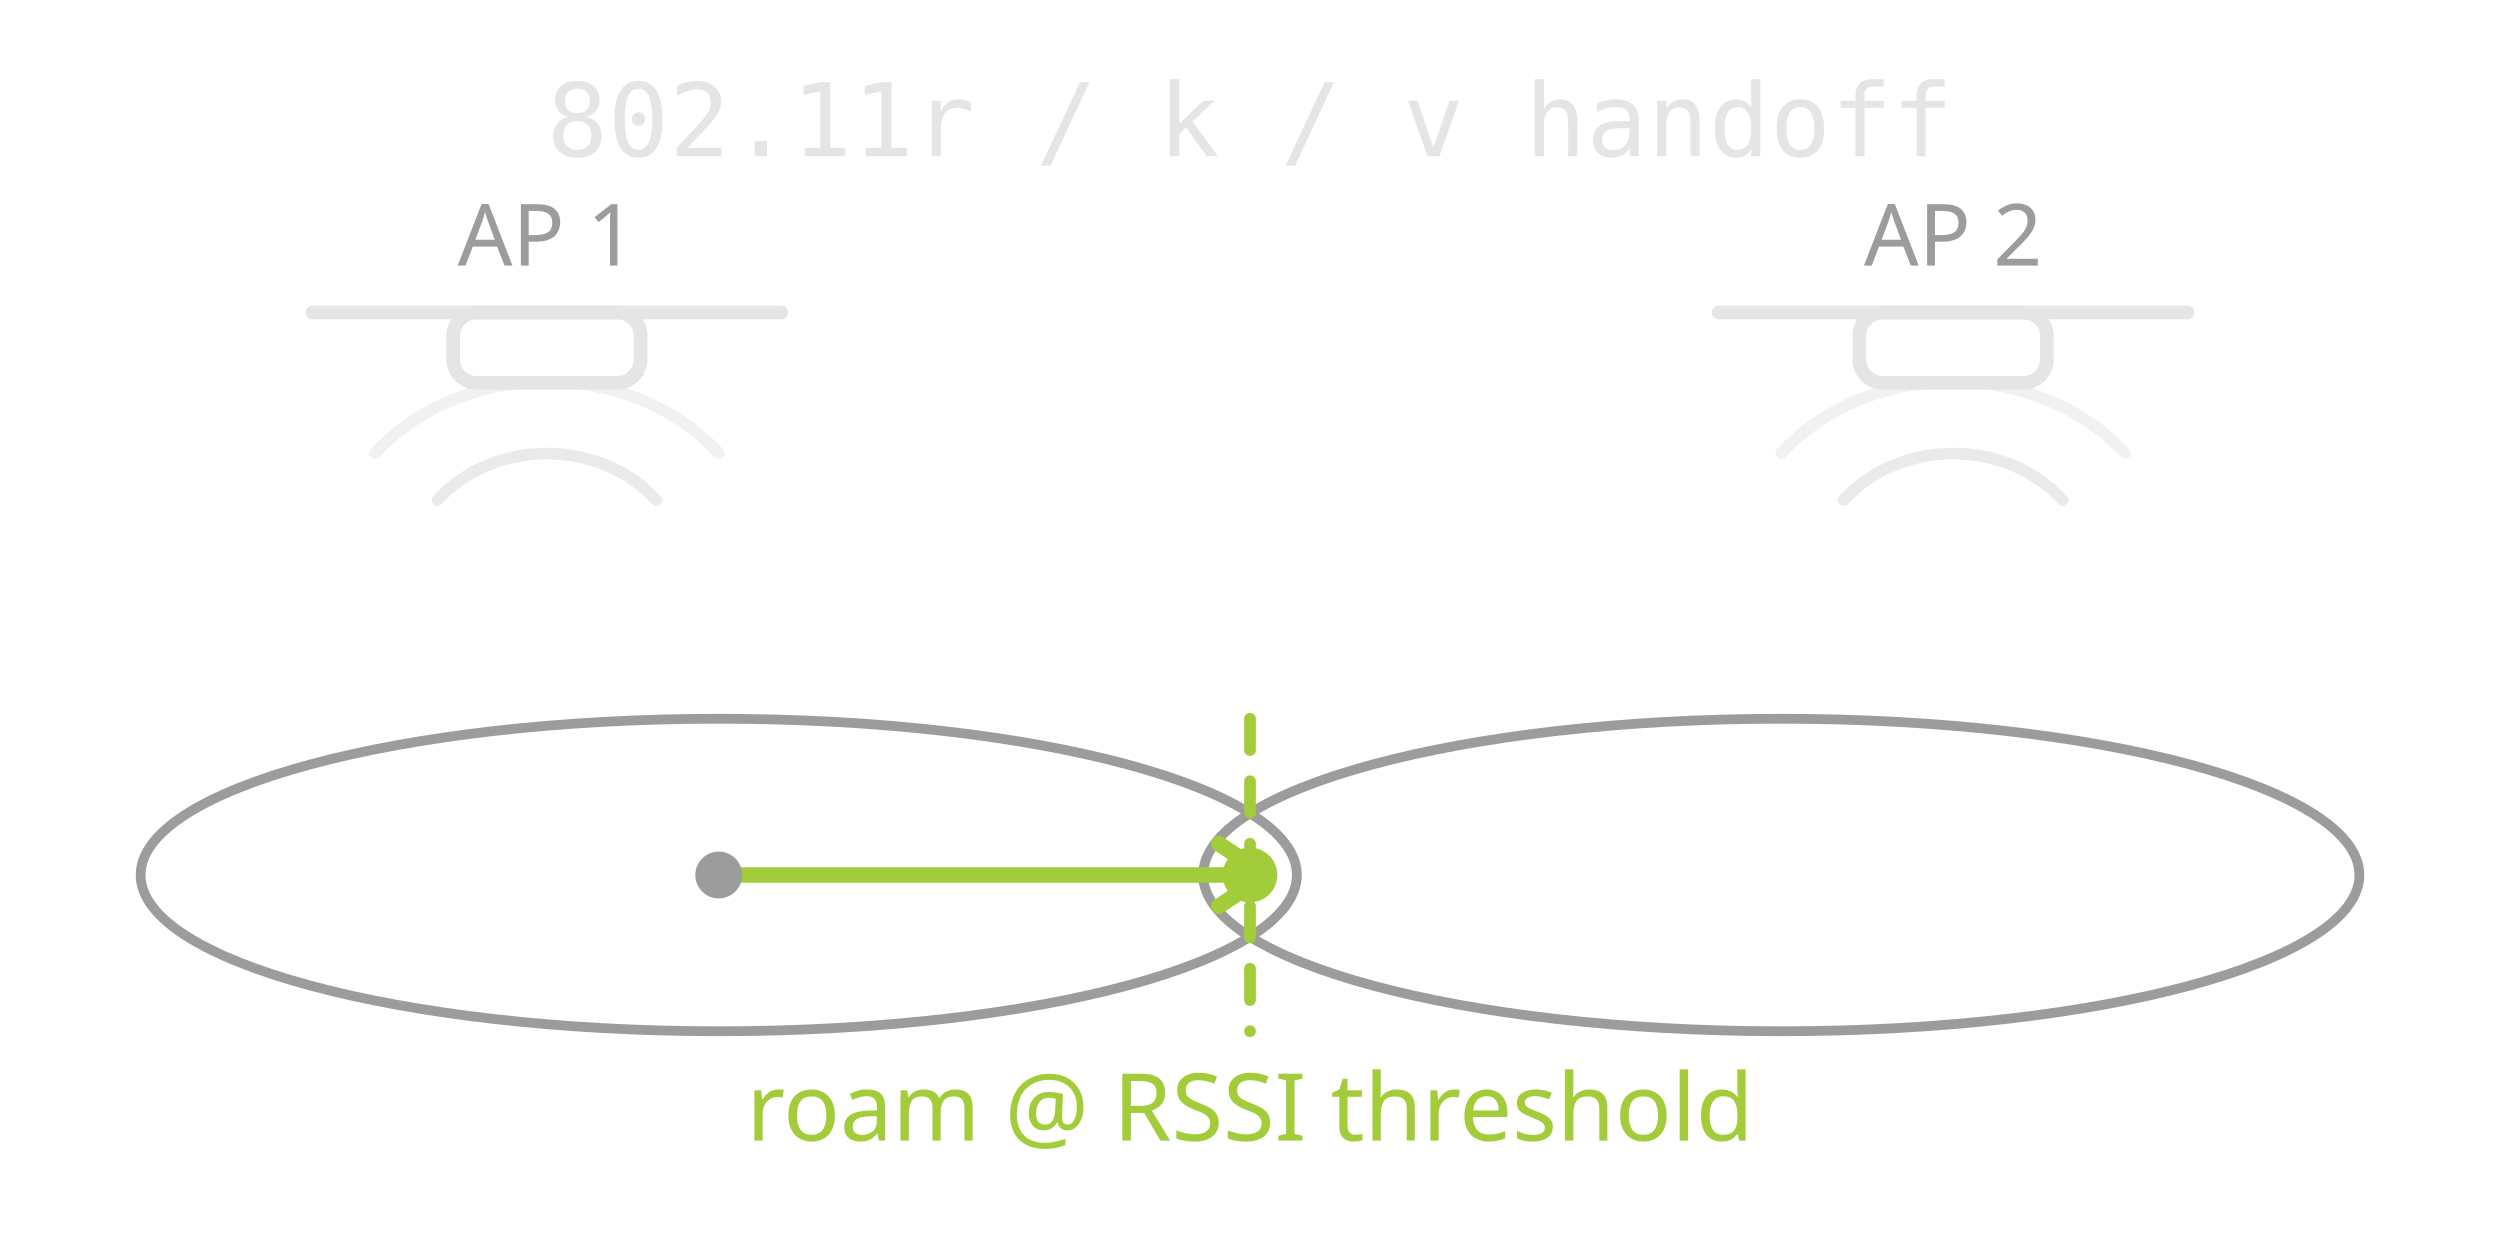
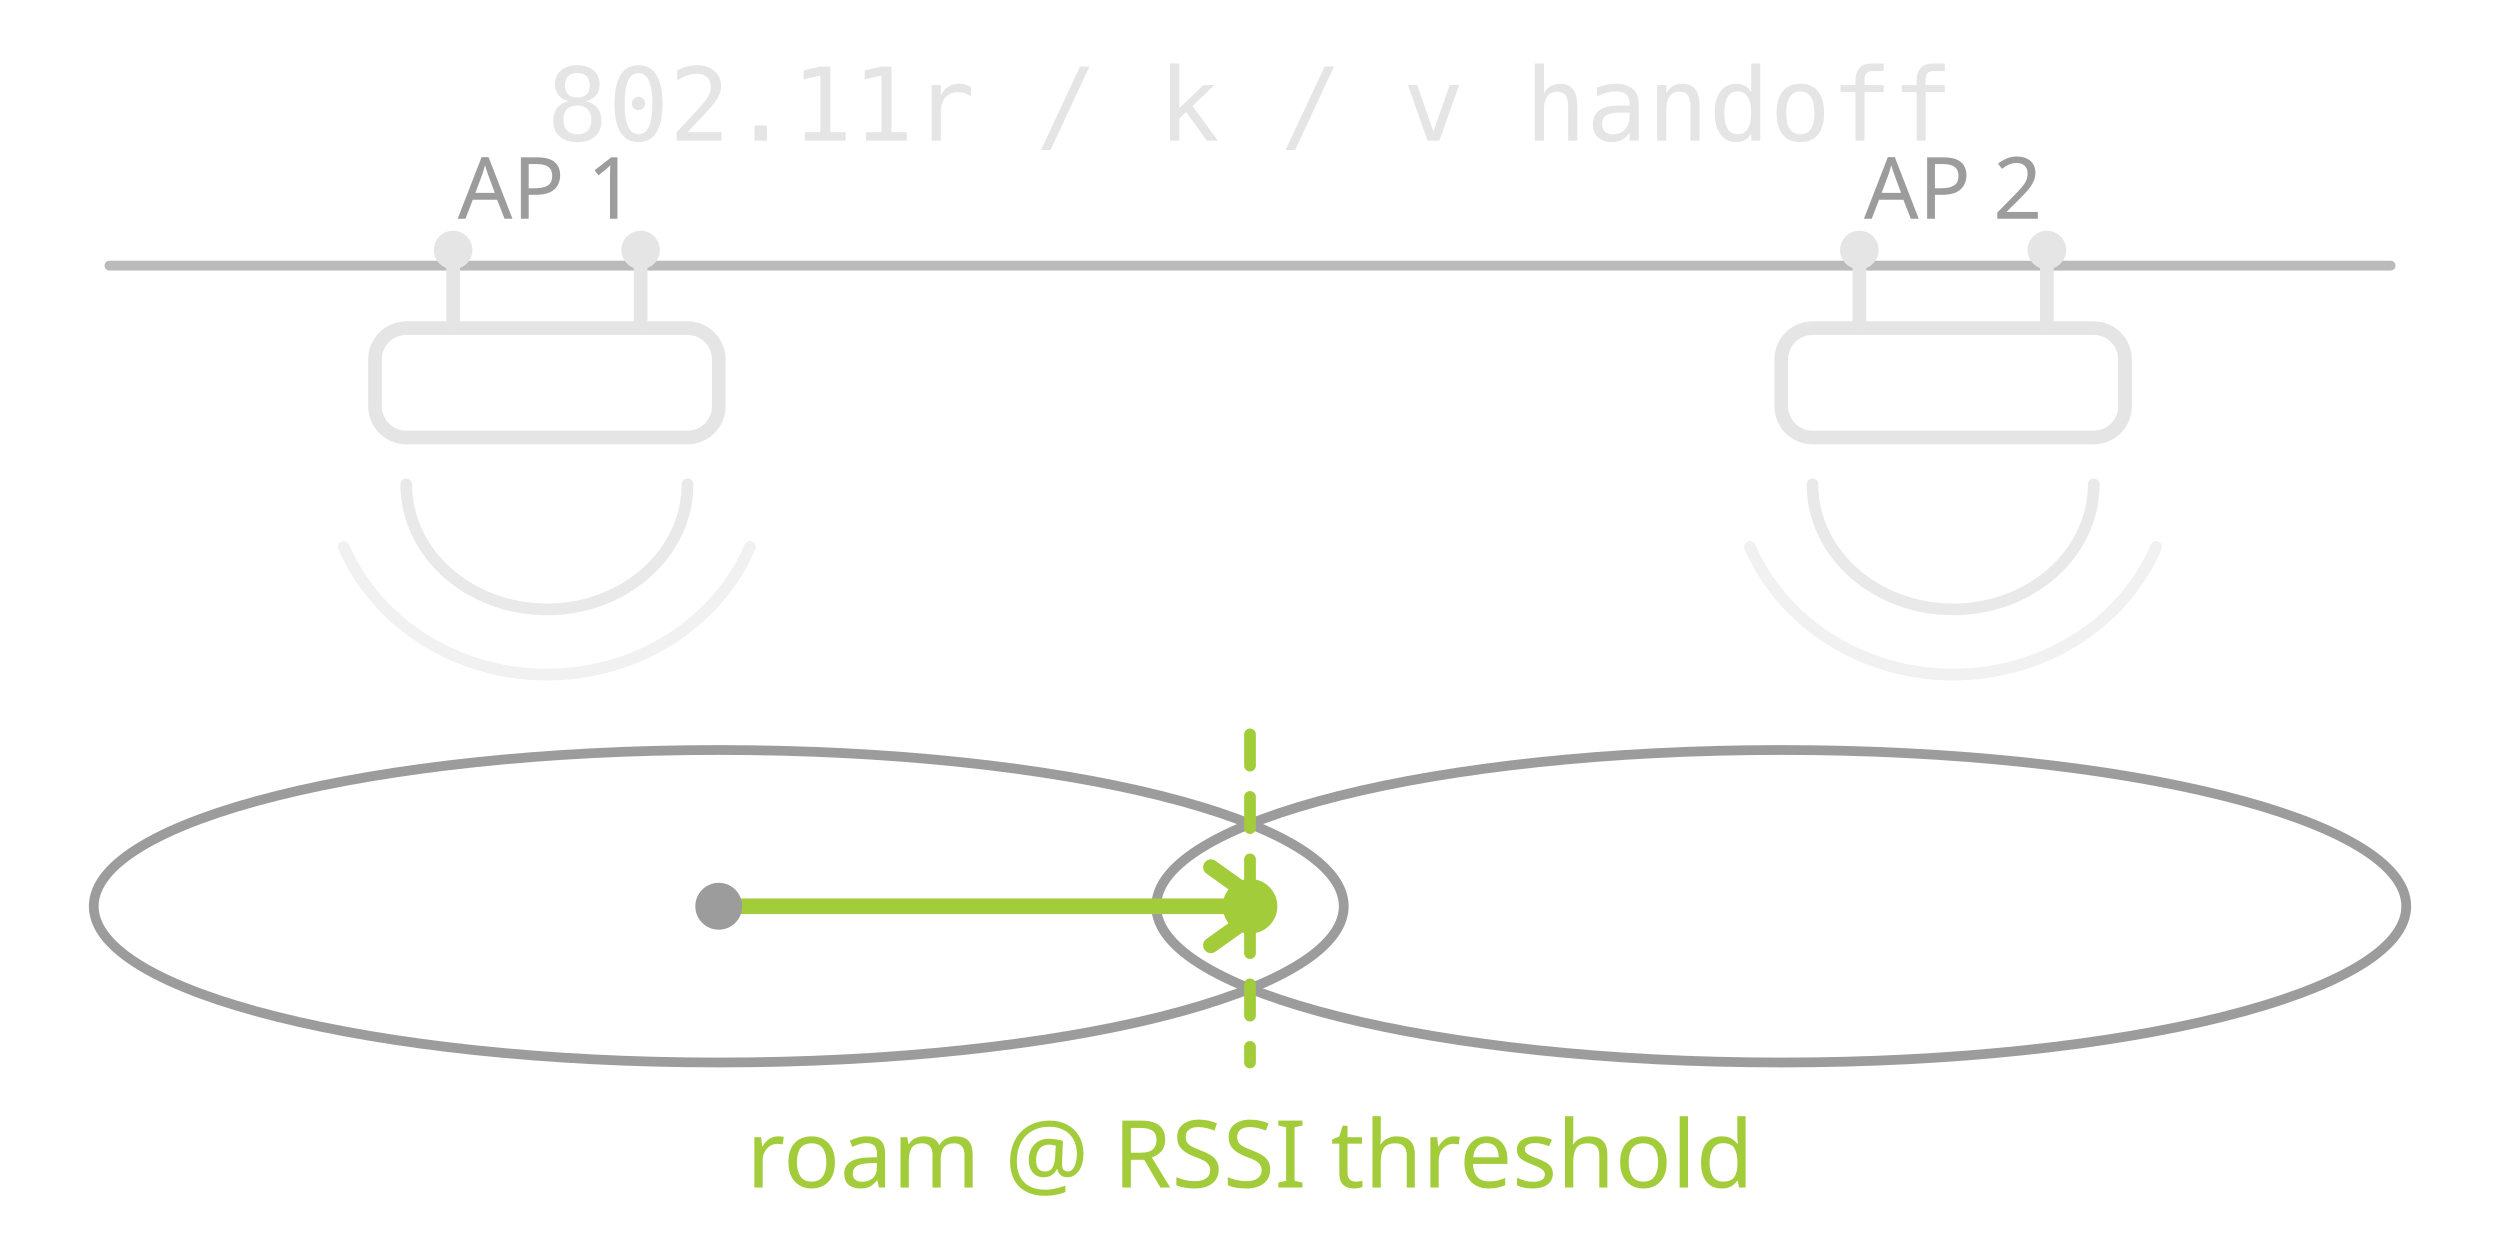
<svg xmlns="http://www.w3.org/2000/svg" viewBox="0 0 320 160" fill="none" font-family="IBM Plex Sans, sans-serif">
-   <text x="160" y="20" fill="#E5E5E5" font-size="13" font-weight="500" text-anchor="middle" font-family="DM Mono, monospace">802.11r / k / v handoff</text>
-   <g stroke="#E5E5E5" stroke-width="1.75" stroke-linecap="round" stroke-linejoin="round">
-     <line x1="40" y1="40" x2="100" y2="40" />
-     <rect x="58" y="40" width="24" height="9" rx="3" />
+   <text x="160" y="18" fill="#E5E5E5" font-size="13" font-weight="500" text-anchor="middle" font-family="DM Mono, monospace">802.11r / k / v handoff</text>
+   <line x1="14" y1="34" x2="306" y2="34" stroke="#9C9C9C" stroke-width="1.25" stroke-linecap="round" opacity="0.7" />
+   <g stroke="#E5E5E5" stroke-width="1.75" stroke-linecap="round" stroke-linejoin="round" fill="none">
+     <line x1="58" y1="34" x2="58" y2="42" />
+     <circle cx="58" cy="32" r="1.6" fill="#E5E5E5" />
+     <line x1="82" y1="34" x2="82" y2="42" />
+     <circle cx="82" cy="32" r="1.6" fill="#E5E5E5" />
+     <rect x="48" y="42" width="44" height="14" rx="4" />
  </g>
+   <text x="70" y="28" fill="#9C9C9C" font-size="11" font-weight="500" text-anchor="middle">AP 1</text>
  <g stroke="#E5E5E5" stroke-width="1.5" stroke-linecap="round" fill="none">
-     <path d="M48 58 A28 24 0 0 1 92 58" opacity="0.55" />
-     <path d="M56 64 A18 16 0 0 1 84 64" opacity="0.8" />
+     <path d="M52 62 A18 16 0 0 0 88 62" opacity="0.85" />
+     <path d="M44 70 A28 26 0 0 0 96 70" opacity="0.55" />
  </g>
-   <text x="70" y="34" fill="#9C9C9C" font-size="11" font-weight="500" text-anchor="middle">AP 1</text>
-   <g stroke="#E5E5E5" stroke-width="1.75" stroke-linecap="round" stroke-linejoin="round">
-     <line x1="220" y1="40" x2="280" y2="40" />
-     <rect x="238" y="40" width="24" height="9" rx="3" />
+   <g stroke="#E5E5E5" stroke-width="1.75" stroke-linecap="round" stroke-linejoin="round" fill="none">
+     <line x1="238" y1="34" x2="238" y2="42" />
+     <circle cx="238" cy="32" r="1.6" fill="#E5E5E5" />
+     <line x1="262" y1="34" x2="262" y2="42" />
+     <circle cx="262" cy="32" r="1.6" fill="#E5E5E5" />
+     <rect x="228" y="42" width="44" height="14" rx="4" />
  </g>
+   <text x="250" y="28" fill="#9C9C9C" font-size="11" font-weight="500" text-anchor="middle">AP 2</text>
  <g stroke="#E5E5E5" stroke-width="1.5" stroke-linecap="round" fill="none">
-     <path d="M228 58 A28 24 0 0 1 272 58" opacity="0.55" />
-     <path d="M236 64 A18 16 0 0 1 264 64" opacity="0.8" />
+     <path d="M232 62 A18 16 0 0 0 268 62" opacity="0.85" />
+     <path d="M224 70 A28 26 0 0 0 276 70" opacity="0.55" />
  </g>
-   <text x="250" y="34" fill="#9C9C9C" font-size="11" font-weight="500" text-anchor="middle">AP 2</text>
-   <ellipse cx="92" cy="112" rx="74" ry="20" stroke="#9C9C9C" stroke-width="1.25" />
-   <ellipse cx="228" cy="112" rx="74" ry="20" stroke="#9C9C9C" stroke-width="1.25" />
-   <line x1="160" y1="92" x2="160" y2="132" stroke="#A2CC3A" stroke-width="1.5" stroke-dasharray="4 4" stroke-linecap="round" />
-   <g stroke="#A2CC3A" stroke-width="2" stroke-linecap="round" fill="none">
-     <path d="M92 112 C124 112 136 112 160 112" />
-   </g>
-   <path d="M156 108 L162 112 L156 116" stroke="#A2CC3A" stroke-width="2" stroke-linecap="round" stroke-linejoin="round" fill="none" />
-   <circle cx="92" cy="112" r="3" fill="#9C9C9C" />
-   <circle cx="160" cy="112" r="3.5" fill="#A2CC3A" />
-   <text x="160" y="146" fill="#A2CC3A" font-size="12" font-weight="500" text-anchor="middle">roam @ RSSI threshold</text>
+   <ellipse cx="92" cy="116" rx="80" ry="20" stroke="#9C9C9C" stroke-width="1.25" />
+   <ellipse cx="228" cy="116" rx="80" ry="20" stroke="#9C9C9C" stroke-width="1.25" />
+   <line x1="160" y1="94" x2="160" y2="136" stroke="#A2CC3A" stroke-width="1.5" stroke-dasharray="4 4" stroke-linecap="round" />
+   <path d="M92 116 C124 116 136 116 160 116" stroke="#A2CC3A" stroke-width="2" stroke-linecap="round" fill="none" />
+   <path d="M155 111 L162 116 L155 121" stroke="#A2CC3A" stroke-width="2" stroke-linecap="round" stroke-linejoin="round" fill="none" />
+   <circle cx="92" cy="116" r="3" fill="#9C9C9C" />
+   <circle cx="160" cy="116" r="3.5" fill="#A2CC3A" />
+   <text x="160" y="152" fill="#A2CC3A" font-size="12" font-weight="500" text-anchor="middle">roam @ RSSI threshold</text>
</svg>
